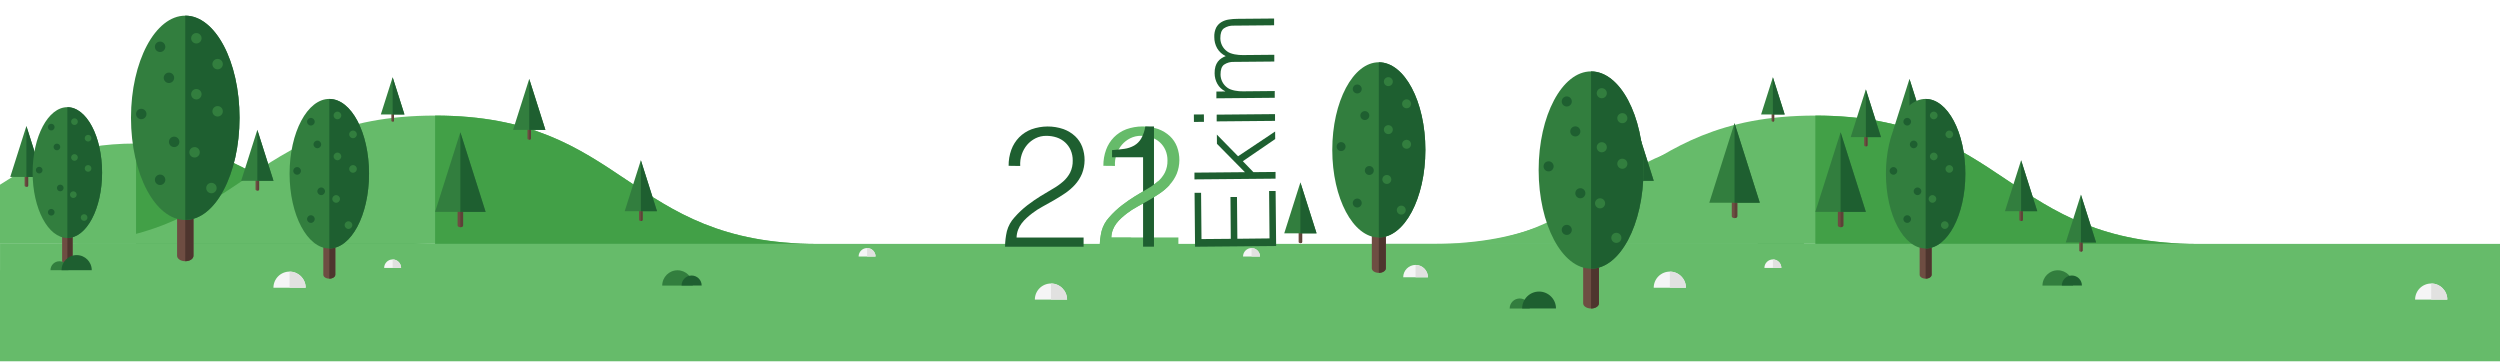
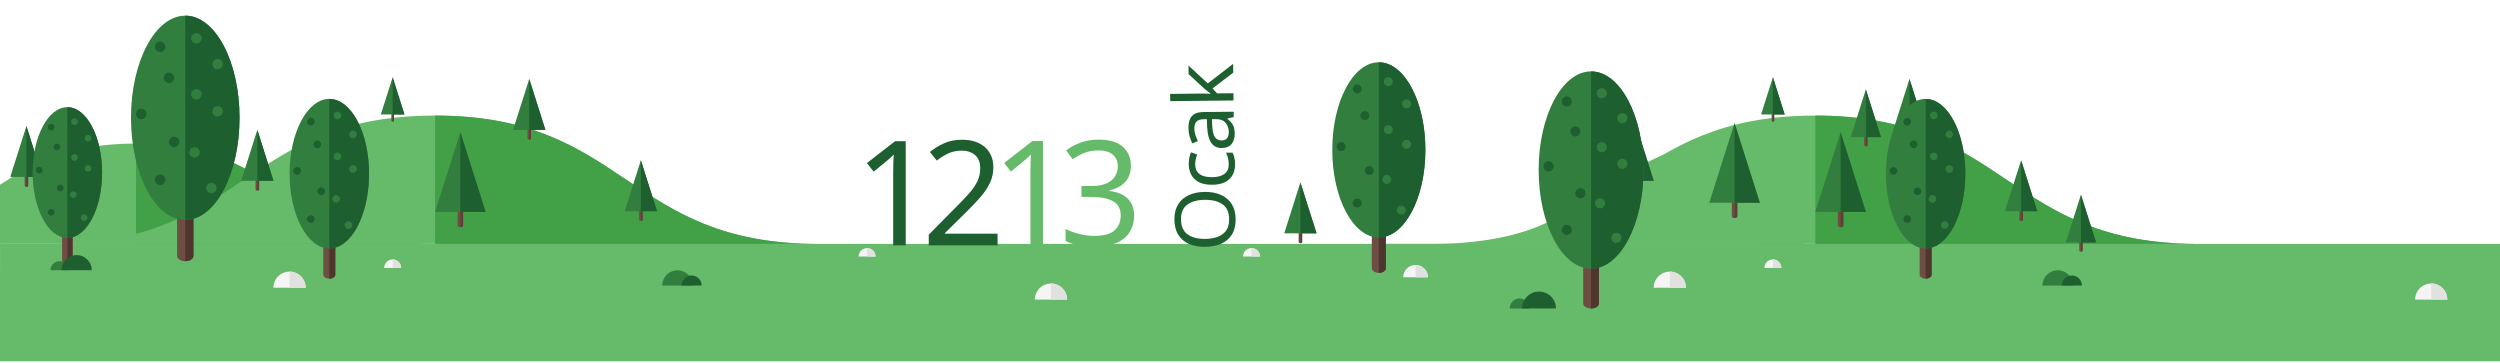
- <svg xmlns="http://www.w3.org/2000/svg" id="Layer_1" data-name="Layer 1" viewBox="0 0 1920 278.46">
-   <defs>
-     <style>.cls-1{fill:#66bb6a;}.cls-2{fill:#42a047;}.cls-3{fill:#327e3e;}.cls-4{fill:#1e5f30;}.cls-5{fill:#f5f5f6;}.cls-6{fill:#e1e1e0;}.cls-7{fill:#6e4d42;}.cls-8{fill:#5d4137;}.cls-9{fill:#4e352e;}</style>
+ <svg xmlns="http://www.w3.org/2000/svg" id="Layer_1" data-name="Layer 1" viewBox="0 0 1920 278.46" version="1.1">
+   <defs id="defs4">
+     <style id="style2">.cls-1{fill:#66bb6a;}.cls-2{fill:#42a047;}.cls-3{fill:#327e3e;}.cls-4{fill:#1e5f30;}.cls-5{fill:#f5f5f6;}.cls-6{fill:#e1e1e0;}.cls-7{fill:#6e4d42;}.cls-8{fill:#5d4137;}.cls-9{fill:#4e352e;}</style>
  </defs>
-   <rect class="cls-1" x="-0.81" y="207.51" width="2271.03" height="69.95" />
-   <path class="cls-1" d="M1385.44,108.66v78.65H1107.66c121.15,0,121.15-81.31,242.32-81.31A222.06,222.06,0,0,1,1385.44,108.66Z" />
-   <path class="cls-2" d="M1385.44,108.66v78.65H1350V106A222.06,222.06,0,0,1,1385.44,108.66Z" />
-   <rect class="cls-1" x="1060.06" y="187.3" width="1210.17" height="47.04" />
-   <path class="cls-1" d="M1687.86,187.3C1541,187.3,1541,88.76,1394.18,88.76S1247.34,187.3,1100.5,187.3Z" />
-   <path class="cls-2" d="M1394.18,187.3h293.68C1541,187.3,1541,88.76,1394.18,88.76h0Z" />
-   <path class="cls-3" d="M1580.37,207.57a11.75,11.75,0,0,0-11.75,11.75h23.49A11.75,11.75,0,0,0,1580.37,207.57Z" />
-   <path class="cls-4" d="M1591.2,211.59a7.72,7.72,0,0,0-7.72,7.72h15.44A7.72,7.72,0,0,0,1591.2,211.59Z" />
-   <path class="cls-5" d="M1867.17,217.73a12.37,12.37,0,0,0-12.37,12.37h24.74A12.37,12.37,0,0,0,1867.17,217.73Z" />
-   <path class="cls-6" d="M1879.54,230.1a12.37,12.37,0,0,0-12.37-12.37V230.1Z" />
-   <path class="cls-5" d="M1282.43,208.59A12.37,12.37,0,0,0,1270.06,221h24.74A12.37,12.37,0,0,0,1282.43,208.59Z" />
-   <path class="cls-6" d="M1294.8,221a12.37,12.37,0,0,0-12.37-12.37V221Z" />
-   <path class="cls-5" d="M1361.58,199.24a6.52,6.52,0,0,0-6.52,6.52h13A6.52,6.52,0,0,0,1361.58,199.24Z" />
-   <path class="cls-6" d="M1368.1,205.76a6.52,6.52,0,0,0-6.52-6.52v6.52Z" />
-   <path class="cls-7" d="M1465.13,92.18V106.4c0,.49.61.89,1.35.89s1.35-.4,1.35-.89V92.18Z" />
-   <path class="cls-8" d="M1467.84,92.18V106.4c0,.49-.61.89-1.35.89V92.18Z" />
-   <polygon class="cls-3" points="1466.48 60.63 1454.08 99.73 1478.89 99.73 1466.48 60.63" />
-   <polygon class="cls-4" points="1478.89 99.73 1466.48 60.63 1466.48 99.73 1478.89 99.73" />
-   <path class="cls-7" d="M1360.59,82.39V92.78c0,.36.44.65,1,.65s1-.29,1-.65V82.39Z" />
-   <path class="cls-8" d="M1362.57,82.39V92.78c0,.36-.44.65-1,.65v-11Z" />
-   <polygon class="cls-3" points="1361.58 59.33 1352.52 87.91 1370.64 87.91 1361.58 59.33" />
-   <polygon class="cls-4" points="1370.64 87.91 1361.58 59.33 1361.58 87.91 1370.64 87.91" />
-   <path class="cls-7" d="M1550.86,154.63v14.22c0,.49.61.89,1.35.89s1.35-.4,1.35-.89V154.63Z" />
-   <path class="cls-8" d="M1553.56,154.63v14.22c0,.49-.61.89-1.35.89V154.63Z" />
-   <polygon class="cls-3" points="1552.21 123.07 1539.81 162.18 1564.61 162.18 1552.21 123.07" />
-   <polygon class="cls-4" points="1564.61 162.18 1552.21 123.07 1552.21 162.18 1564.61 162.18" />
-   <path class="cls-7" d="M1596.88,179.1v13.33c0,.46.57.84,1.27.84s1.27-.37,1.27-.84V179.1Z" />
-   <path class="cls-8" d="M1599.42,179.1v13.33c0,.46-.57.84-1.27.84V179.1Z" />
-   <polygon class="cls-3" points="1598.15 149.51 1586.52 186.19 1609.78 186.19 1598.15 149.51" />
-   <polygon class="cls-4" points="1609.78 186.19 1598.15 149.51 1598.15 186.19 1609.78 186.19" />
-   <path class="cls-7" d="M1431.7,98.25v13.33c0,.46.57.84,1.27.84s1.27-.37,1.27-.84V98.25Z" />
-   <path class="cls-8" d="M1434.24,98.25v13.33c0,.46-.57.84-1.27.84V98.25Z" />
-   <polygon class="cls-3" points="1432.97 68.66 1421.34 105.33 1444.6 105.33 1432.97 68.66" />
-   <polygon class="cls-4" points="1444.6 105.33 1432.97 68.66 1432.97 105.33 1444.6 105.33" />
-   <path class="cls-7" d="M1256.31,131.3v14.22c0,.49.61.89,1.35.89s1.35-.4,1.35-.89V131.3Z" />
-   <path class="cls-8" d="M1259,131.3v14.22c0,.49-.61.89-1.35.89V131.3Z" />
-   <polygon class="cls-3" points="1257.66 99.74 1245.26 138.85 1270.06 138.85 1257.66 99.74" />
-   <polygon class="cls-4" points="1270.06 138.85 1257.66 99.74 1257.66 138.85 1270.06 138.85" />
-   <path class="cls-7" d="M1079,128.36v14.22c0,.49.61.89,1.35.89s1.35-.4,1.35-.89V128.36Z" />
-   <path class="cls-8" d="M1081.66,128.36v14.22c0,.49-.61.89-1.35.89V128.36Z" />
-   <polygon class="cls-3" points="1080.31 96.81 1067.9 135.91 1092.71 135.91 1080.31 96.81" />
-   <polygon class="cls-4" points="1092.71 135.91 1080.31 96.81 1080.31 135.91 1092.71 135.91" />
-   <path class="cls-7" d="M1411.46,150.89v22.23c0,.77.95,1.39,2.11,1.39s2.11-.62,2.11-1.39V150.89Z" />
-   <path class="cls-8" d="M1415.69,150.89v22.23c0,.77-.95,1.39-2.11,1.39V150.89Z" />
-   <polygon class="cls-3" points="1413.58 101.55 1394.18 162.7 1432.97 162.7 1413.58 101.55" />
-   <polygon class="cls-4" points="1432.97 162.7 1413.58 101.55 1413.58 162.7 1432.97 162.7" />
-   <path class="cls-7" d="M1330,143.89v22.23c0,.77.95,1.39,2.11,1.39s2.11-.62,2.11-1.39V143.89Z" />
-   <path class="cls-8" d="M1334.24,143.89v22.23c0,.77-.95,1.39-2.11,1.39V143.89Z" />
-   <polygon class="cls-3" points="1332.12 94.55 1312.73 155.7 1351.52 155.7 1332.12 94.55" />
-   <polygon class="cls-4" points="1351.52 155.7 1332.12 94.55 1332.12 155.7 1351.52 155.7" />
-   <path class="cls-3" d="M1105.67,200.64a6.88,6.88,0,0,0-6.88,6.88h13.75A6.88,6.88,0,0,0,1105.67,200.64Z" />
-   <path class="cls-4" d="M1118.91,195.91a11.6,11.6,0,0,0-11.6,11.6h23.2A11.6,11.6,0,0,0,1118.91,195.91Z" />
-   <rect class="cls-1" x="0.02" y="187.3" width="1210.17" height="47.04" />
-   <path class="cls-1" d="M334.15,187.31H0V141.86c25.64-16.7,53.93-31.63,104.45-31.63C219.32,110.23,219.32,187.31,334.15,187.31Z" />
-   <path class="cls-2" d="M104.48,187.3H334.15c-114.83,0-114.83-77.06-229.67-77.06h0Z" />
-   <path class="cls-1" d="M627.83,187.3C481,187.3,481,88.76,334.15,88.76S187.31,187.3,40.47,187.3Z" />
-   <path class="cls-2" d="M334.15,187.3H627.83C481,187.3,481,88.76,334.15,88.76h0Z" />
-   <path class="cls-7" d="M248.31,162.59V211c0,1.67,2.06,3,4.6,3s4.6-1.36,4.6-3V162.59Z" />
-   <path class="cls-9" d="M257.51,162.59V211c0,1.67-2.06,3-4.6,3V162.59Z" />
-   <ellipse class="cls-3" cx="252.91" cy="133.4" rx="30.51" ry="57.43" />
-   <path class="cls-4" d="M252.91,76V190.83c16.85,0,30.51-25.71,30.51-57.43S269.76,76,252.91,76Z" />
-   <circle class="cls-4" cx="238.76" cy="168.24" r="2.94" />
-   <circle class="cls-4" cx="246.67" cy="146.91" r="2.94" />
-   <circle class="cls-4" cx="228.18" cy="131.25" r="2.94" />
-   <circle class="cls-4" cx="243.73" cy="110.91" r="2.94" />
-   <circle class="cls-3" cx="259.15" cy="88.67" r="2.94" />
-   <circle class="cls-3" cx="271.11" cy="103.2" r="2.94" />
-   <circle class="cls-3" cx="259.15" cy="120.14" r="2.94" />
-   <circle class="cls-3" cx="271.11" cy="129.74" r="2.94" />
-   <circle class="cls-3" cx="258.15" cy="152.79" r="2.94" />
-   <circle class="cls-3" cx="267.63" cy="172.88" r="2.94" />
-   <circle class="cls-4" cx="238.76" cy="93.48" r="2.94" />
-   <path class="cls-7" d="M136,130.36v66.11c0,2.29,2.81,4.14,6.29,4.14s6.29-1.85,6.29-4.14V130.36Z" />
-   <path class="cls-9" d="M148.56,130.36v66.11c0,2.29-2.81,4.14-6.29,4.14V130.36Z" />
-   <ellipse class="cls-3" cx="142.28" cy="90.49" rx="41.68" ry="78.45" />
-   <path class="cls-4" d="M142.28,12v156.9c23,0,41.68-35.12,41.68-78.45S165.3,12,142.28,12Z" />
-   <circle class="cls-4" cx="122.95" cy="138.08" r="4.01" />
-   <circle class="cls-4" cx="133.75" cy="108.95" r="4.01" />
-   <circle class="cls-4" cx="108.49" cy="87.55" r="4.01" />
-   <circle class="cls-4" cx="129.74" cy="59.76" r="4.01" />
-   <circle class="cls-3" cx="150.8" cy="29.39" r="4.01" />
-   <circle class="cls-3" cx="167.13" cy="49.24" r="4.01" />
-   <circle class="cls-3" cx="150.8" cy="72.36" r="4.01" />
-   <circle class="cls-3" cx="167.13" cy="85.48" r="4.01" />
-   <circle class="cls-3" cx="149.43" cy="116.97" r="4.01" />
-   <circle class="cls-3" cx="162.38" cy="144.42" r="4.01" />
-   <circle class="cls-4" cx="122.95" cy="35.94" r="4.01" />
-   <path class="cls-7" d="M1053.55,149.3V206c0,2,2.41,3.55,5.39,3.55s5.39-1.59,5.39-3.55V149.3Z" />
-   <path class="cls-9" d="M1064.33,149.3V206c0,2-2.41,3.55-5.39,3.55V149.3Z" />
-   <ellipse class="cls-3" cx="1058.94" cy="115.11" rx="35.75" ry="67.28" />
-   <path class="cls-4" d="M1058.94,47.83V182.39c19.74,0,35.75-30.12,35.75-67.28S1078.69,47.83,1058.94,47.83Z" />
-   <circle class="cls-4" cx="1042.37" cy="155.93" r="3.44" />
-   <circle class="cls-4" cx="1051.63" cy="130.94" r="3.44" />
-   <circle class="cls-4" cx="1029.97" cy="112.59" r="3.44" />
-   <circle class="cls-4" cx="1048.19" cy="88.76" r="3.44" />
-   <circle class="cls-3" cx="1066.25" cy="62.7" r="3.44" />
-   <circle class="cls-3" cx="1080.26" cy="79.73" r="3.44" />
-   <circle class="cls-3" cx="1066.25" cy="99.56" r="3.44" />
-   <circle class="cls-3" cx="1080.26" cy="110.81" r="3.44" />
-   <circle class="cls-3" cx="1065.08" cy="137.82" r="3.44" />
-   <circle class="cls-3" cx="1076.18" cy="161.36" r="3.44" />
-   <circle class="cls-4" cx="1042.37" cy="68.33" r="3.44" />
-   <path class="cls-3" d="M520.34,207.57a11.75,11.75,0,0,0-11.75,11.75h23.49A11.75,11.75,0,0,0,520.34,207.57Z" />
-   <path class="cls-4" d="M531.17,211.59a7.72,7.72,0,0,0-7.72,7.72h15.44A7.72,7.72,0,0,0,531.17,211.59Z" />
-   <path class="cls-7" d="M1215.87,169.09v63.84c0,2.21,2.72,4,6.07,4s6.07-1.79,6.07-4V169.09Z" />
-   <path class="cls-9" d="M1228,169.09v63.84c0,2.21-2.72,4-6.07,4V169.09Z" />
-   <ellipse class="cls-3" cx="1221.94" cy="130.59" rx="40.26" ry="75.76" />
-   <path class="cls-4" d="M1221.94,54.83V206.35c22.23,0,40.26-33.92,40.26-75.76S1244.18,54.83,1221.94,54.83Z" />
-   <circle class="cls-4" cx="1203.28" cy="176.55" r="3.88" />
-   <circle class="cls-4" cx="1213.71" cy="148.41" r="3.88" />
-   <circle class="cls-4" cx="1189.32" cy="127.76" r="3.88" />
-   <circle class="cls-4" cx="1209.84" cy="100.92" r="3.88" />
-   <circle class="cls-3" cx="1230.17" cy="71.58" r="3.88" />
-   <circle class="cls-3" cx="1245.95" cy="90.75" r="3.88" />
-   <circle class="cls-3" cx="1230.17" cy="113.09" r="3.88" />
-   <circle class="cls-3" cx="1245.95" cy="125.76" r="3.88" />
-   <circle class="cls-3" cx="1228.86" cy="156.16" r="3.88" />
-   <circle class="cls-3" cx="1241.36" cy="182.67" r="3.88" />
-   <circle class="cls-4" cx="1203.28" cy="77.92" r="3.88" />
-   <path class="cls-3" d="M1167.14,229.22a7.72,7.72,0,0,0-7.72,7.72h15.44A7.72,7.72,0,0,0,1167.14,229.22Z" />
-   <path class="cls-4" d="M1182,223.92a13,13,0,0,0-13,13h26A13,13,0,0,0,1182,223.92Z" />
-   <path class="cls-5" d="M807.14,217.73a12.37,12.37,0,0,0-12.37,12.37h24.74A12.37,12.37,0,0,0,807.14,217.73Z" />
-   <path class="cls-6" d="M819.51,230.1a12.37,12.37,0,0,0-12.37-12.37V230.1Z" />
-   <path class="cls-5" d="M222.4,208.59A12.37,12.37,0,0,0,210,221h24.74A12.37,12.37,0,0,0,222.4,208.59Z" />
-   <path class="cls-6" d="M234.77,221a12.37,12.37,0,0,0-12.37-12.37V221Z" />
-   <path class="cls-5" d="M961.17,190.5a6.52,6.52,0,0,0-6.52,6.52h13A6.52,6.52,0,0,0,961.17,190.5Z" />
-   <path class="cls-6" d="M967.69,197a6.52,6.52,0,0,0-6.52-6.52V197Z" />
-   <path class="cls-5" d="M665.93,190.5a6.52,6.52,0,0,0-6.52,6.52h13A6.52,6.52,0,0,0,665.93,190.5Z" />
-   <path class="cls-6" d="M672.45,197a6.52,6.52,0,0,0-6.52-6.52V197Z" />
-   <path class="cls-5" d="M301.55,199.24a6.52,6.52,0,0,0-6.52,6.52h13A6.52,6.52,0,0,0,301.55,199.24Z" />
-   <path class="cls-6" d="M308.06,205.76a6.52,6.52,0,0,0-6.52-6.52v6.52Z" />
-   <path class="cls-5" d="M1087.16,203.46a9.49,9.49,0,0,0-9.49,9.49h19A9.49,9.49,0,0,0,1087.16,203.46Z" />
-   <path class="cls-6" d="M1096.64,213a9.49,9.49,0,0,0-9.49-9.49V213Z" />
-   <path class="cls-7" d="M405.1,92.18V106.4c0,.49.61.89,1.35.89s1.35-.4,1.35-.89V92.18Z" />
-   <path class="cls-8" d="M407.8,92.18V106.4c0,.49-.61.89-1.35.89V92.18Z" />
-   <polygon class="cls-3" points="406.45 60.63 394.05 99.73 418.86 99.73 406.45 60.63" />
-   <polygon class="cls-4" points="418.86 99.73 406.45 60.63 406.45 99.73 418.86 99.73" />
-   <path class="cls-7" d="M300.56,82.39V92.78c0,.36.44.65,1,.65s1-.29,1-.65V82.39Z" />
-   <path class="cls-8" d="M302.54,82.39V92.78c0,.36-.44.65-1,.65v-11Z" />
-   <polygon class="cls-3" points="301.55 59.33 292.48 87.91 310.61 87.91 301.55 59.33" />
-   <polygon class="cls-4" points="310.61 87.91 301.55 59.33 301.55 87.91 310.61 87.91" />
-   <path class="cls-7" d="M490.83,154.63v14.22c0,.49.61.89,1.35.89s1.35-.4,1.35-.89V154.63Z" />
-   <path class="cls-8" d="M493.53,154.63v14.22c0,.49-.61.89-1.35.89V154.63Z" />
-   <polygon class="cls-3" points="492.18 123.07 479.78 162.18 504.58 162.18 492.18 123.07" />
-   <polygon class="cls-4" points="504.58 162.18 492.18 123.07 492.18 162.18 504.58 162.18" />
-   <path class="cls-7" d="M997.35,171.64v14.22c0,.49.61.89,1.35.89s1.35-.4,1.35-.89V171.64Z" />
-   <path class="cls-8" d="M1000.06,171.64v14.22c0,.49-.61.89-1.35.89V171.64Z" />
-   <polygon class="cls-3" points="998.7 140.09 986.3 179.19 1011.11 179.19 998.7 140.09" />
-   <polygon class="cls-4" points="1011.11 179.19 998.7 140.09 998.7 179.19 1011.11 179.19" />
-   <path class="cls-7" d="M196.27,131.3v14.22c0,.49.61.89,1.35.89s1.35-.4,1.35-.89V131.3Z" />
-   <path class="cls-8" d="M199,131.3v14.22c0,.49-.61.89-1.35.89V131.3Z" />
-   <polygon class="cls-3" points="197.63 99.74 185.22 138.85 210.03 138.85 197.63 99.74" />
-   <polygon class="cls-4" points="210.03 138.85 197.63 99.74 197.63 138.85 210.03 138.85" />
-   <path class="cls-7" d="M18.92,128.36v14.22c0,.49.61.89,1.35.89s1.35-.4,1.35-.89V128.36Z" />
-   <path class="cls-8" d="M21.63,128.36v14.22c0,.49-.61.89-1.35.89V128.36Z" />
-   <polygon class="cls-3" points="20.27 96.81 7.87 135.91 32.67 135.91 20.27 96.81" />
-   <polygon class="cls-4" points="32.67 135.91 20.27 96.81 20.27 135.91 32.67 135.91" />
-   <path class="cls-7" d="M351.43,150.89v22.23c0,.77.95,1.39,2.11,1.39s2.11-.62,2.11-1.39V150.89Z" />
-   <path class="cls-8" d="M355.66,150.89v22.23c0,.77-.95,1.39-2.11,1.39V150.89Z" />
-   <polygon class="cls-3" points="353.54 101.55 334.15 162.7 372.94 162.7 353.54 101.55" />
-   <polygon class="cls-4" points="372.94 162.7 353.54 101.55 353.54 162.7 372.94 162.7" />
-   <path class="cls-7" d="M47.71,158.06v42.32c0,1.46,1.8,2.65,4,2.65s4-1.19,4-2.65V158.06Z" />
-   <path class="cls-9" d="M55.76,158.06v42.32c0,1.46-1.8,2.65-4,2.65v-45Z" />
-   <ellipse class="cls-3" cx="51.73" cy="132.54" rx="26.68" ry="50.22" />
-   <path class="cls-4" d="M51.73,82.32V182.76c14.74,0,26.68-22.48,26.68-50.22S66.47,82.32,51.73,82.32Z" />
-   <circle class="cls-4" cx="39.36" cy="163.01" r="2.57" />
-   <circle class="cls-4" cx="46.28" cy="144.36" r="2.57" />
-   <circle class="cls-4" cx="30.11" cy="130.66" r="2.57" />
-   <circle class="cls-4" cx="43.71" cy="112.87" r="2.57" />
-   <circle class="cls-3" cx="57.19" cy="93.43" r="2.57" />
-   <circle class="cls-3" cx="67.64" cy="106.13" r="2.57" />
-   <circle class="cls-3" cx="57.19" cy="120.94" r="2.57" />
-   <circle class="cls-3" cx="67.64" cy="129.34" r="2.57" />
-   <circle class="cls-3" cx="56.31" cy="149.49" r="2.57" />
-   <circle class="cls-3" cx="64.6" cy="167.06" r="2.57" />
-   <circle class="cls-4" cx="39.36" cy="97.63" r="2.57" />
-   <path class="cls-3" d="M45.64,200.64a6.88,6.88,0,0,0-6.88,6.88H52.52A6.88,6.88,0,0,0,45.64,200.64Z" />
-   <path class="cls-4" d="M58.87,195.91a11.6,11.6,0,0,0-11.6,11.6h23.2A11.6,11.6,0,0,0,58.87,195.91Z" />
-   <path class="cls-7" d="M1474.29,162.59V211c0,1.67,2.06,3,4.6,3s4.6-1.36,4.6-3V162.59Z" />
-   <path class="cls-9" d="M1483.49,162.59V211c0,1.67-2.06,3-4.6,3V162.59Z" />
-   <ellipse class="cls-3" cx="1478.89" cy="133.4" rx="30.51" ry="57.43" />
-   <path class="cls-4" d="M1478.89,76V190.83c16.85,0,30.51-25.71,30.51-57.43S1495.74,76,1478.89,76Z" />
-   <circle class="cls-4" cx="1464.74" cy="168.24" r="2.94" />
-   <circle class="cls-4" cx="1472.65" cy="146.91" r="2.94" />
-   <circle class="cls-4" cx="1454.16" cy="131.25" r="2.94" />
-   <circle class="cls-4" cx="1469.71" cy="110.91" r="2.94" />
-   <circle class="cls-3" cx="1485.12" cy="88.67" r="2.94" />
-   <circle class="cls-3" cx="1497.08" cy="103.2" r="2.94" />
-   <circle class="cls-3" cx="1485.12" cy="120.14" r="2.94" />
-   <circle class="cls-3" cx="1497.08" cy="129.74" r="2.94" />
-   <circle class="cls-3" cx="1484.13" cy="152.79" r="2.94" />
-   <circle class="cls-3" cx="1493.6" cy="172.88" r="2.94" />
-   <circle class="cls-4" cx="1464.74" cy="93.48" r="2.94" />
-   <path class="cls-4" d="M980.08,188.94l-62.28.56-.37-41.44,5,0,.32,35.55,22.49-.2L945,151.28l5,0,.29,32.09L975,183.1l-.33-36.42,5,0Z" />
-   <path class="cls-4" d="M979.62,137.21l-62.28.56,0-5.19,38.75-.35-21.48-21.78-.06-7.09L950.83,120l28.47-19,.05,5.8-24.85,17,8.12,8.41,17-.15Z" />
-   <path class="cls-4" d="M924.64,93.58l-7.7.07-.05-5.71,7.7-.07Zm54.58-.75-44.81.4,0-5.19,44.81-.4Z" />
-   <path class="cls-4" d="M979,69.91l0,5.19-44.81.4,0-5.19,6.75-.06v-.17a13.66,13.66,0,0,1-6-5.66,16.69,16.69,0,0,1-2.11-8.11,17.51,17.51,0,0,1,.64-5.28,11.94,11.94,0,0,1,1.83-3.69,10.74,10.74,0,0,1,2.7-2.53,18.56,18.56,0,0,1,3.36-1.72,15.1,15.1,0,0,1-6.58-6,17.24,17.24,0,0,1-2.2-8.59,15.08,15.08,0,0,1,1.45-7.32A11,11,0,0,1,938,17a15.36,15.36,0,0,1,5.65-2,44.72,44.72,0,0,1,6.57-.53l28.29-.25,0,5.19-31,.28a12.63,12.63,0,0,0-7.59,2.1q-2.75,2.06-2.7,7.59a12.53,12.53,0,0,0,5.19,10.08,10,10,0,0,0,2.65,1.4,22,22,0,0,0,3.17.88,25.84,25.84,0,0,0,3.29.45q1.65.11,3,.1l24.14-.22,0,5.19-31,.28a12.63,12.63,0,0,0-7.59,2.1q-2.75,2.06-2.7,7.59a12.53,12.53,0,0,0,5.19,10.08,10,10,0,0,0,2.65,1.4,22,22,0,0,0,3.17.88,25.75,25.75,0,0,0,3.29.45q1.65.11,3,.1Z" />
-   <path class="cls-4" d="M774.62,127.34A34.86,34.86,0,0,1,776.71,115a27,27,0,0,1,6-9.55,26.63,26.63,0,0,1,9.49-6.15,37.19,37.19,0,0,1,24.6-.13,26.67,26.67,0,0,1,8.9,5.43,22,22,0,0,1,5.43,8.11,29,29,0,0,1-.2,20.81,29.91,29.91,0,0,1-5.37,8.38,42.23,42.23,0,0,1-7.59,6.54q-4.25,2.88-8.7,5.43t-8.77,4.91a58.88,58.88,0,0,0-7.72,5q-2.23,1.7-4.32,3.6a30.78,30.78,0,0,0-3.8,4.12,20,20,0,0,0-2.75,4.91,18.23,18.23,0,0,0-1.18,6H832.2v7.07H771.87a55.4,55.4,0,0,1,1.44-12,25.07,25.07,0,0,1,5.76-10.47,69.08,69.08,0,0,1,10-9.42q5.17-3.93,10.14-7t9.42-5.63a47.4,47.4,0,0,0,7.85-5.56,23.41,23.41,0,0,0,5.37-6.81,20,20,0,0,0,2-9.29,19.46,19.46,0,0,0-1.57-8,17.71,17.71,0,0,0-4.32-6,18.16,18.16,0,0,0-6.41-3.73,24.72,24.72,0,0,0-8-1.24,18.07,18.07,0,0,0-8.31,1.9,20.66,20.66,0,0,0-6.41,5,22.31,22.31,0,0,0-4.12,7.33,23.12,23.12,0,0,0-1.18,8.9Z" />
-   <path class="cls-1" d="M847.39,127.34A34.86,34.86,0,0,1,849.48,115a27,27,0,0,1,6-9.55A26.63,26.63,0,0,1,865,99.27a37.19,37.19,0,0,1,24.6-.13,26.67,26.67,0,0,1,8.9,5.43,22,22,0,0,1,5.43,8.11,29,29,0,0,1-.2,20.81,29.91,29.91,0,0,1-5.37,8.38,42.23,42.23,0,0,1-7.59,6.54q-4.25,2.88-8.7,5.43t-8.77,4.91a58.88,58.88,0,0,0-7.72,5q-2.23,1.7-4.32,3.6a30.78,30.78,0,0,0-3.8,4.12,20,20,0,0,0-2.75,4.91,18.23,18.23,0,0,0-1.18,6H905v7.07H844.64a55.4,55.4,0,0,1,1.44-12,25.07,25.07,0,0,1,5.76-10.47,69.08,69.08,0,0,1,10-9.42q5.17-3.93,10.14-7t9.42-5.63a47.4,47.4,0,0,0,7.85-5.56,23.41,23.41,0,0,0,5.37-6.81,20,20,0,0,0,2-9.29,19.46,19.46,0,0,0-1.57-8,17.71,17.71,0,0,0-4.32-6,18.16,18.16,0,0,0-6.41-3.73,24.72,24.72,0,0,0-8-1.24,18.07,18.07,0,0,0-8.31,1.9,20.66,20.66,0,0,0-6.41,5,22.31,22.31,0,0,0-4.12,7.33,23.12,23.12,0,0,0-1.18,8.9Z" />
-   <path class="cls-4" d="M877.88,120.8H854.06v-5.5q5.23-.39,9.49-1a21.48,21.48,0,0,0,7.46-2.49,15.2,15.2,0,0,0,5.37-5.3,26.63,26.63,0,0,0,3.21-9.36h6.67v92.27h-8.38Z" />
-   <path class="cls-1" d="M844.56,189.5a55.4,55.4,0,0,1,1.44-12A25.07,25.07,0,0,1,851.75,167a69.08,69.08,0,0,1,10-9.42q5.17-3.93,10.14-7t9.42-5.63a47.4,47.4,0,0,0,7.85-5.56l9.1,2.62a42.23,42.23,0,0,1-7.59,6.54q-4.25,2.88-8.7,5.43t-8.77,4.91a58.88,58.88,0,0,0-7.72,5q-2.23,1.7-4.32,3.6a30.78,30.78,0,0,0-3.8,4.12,20,20,0,0,0-2.75,4.91,18.23,18.23,0,0,0-1.18,6h15.66" />
+   <rect class="cls-1" x="-0.81" y="207.51" width="2271.03" height="69.95" id="rect8" />
+   <path class="cls-1" d="M1385.44,108.66v78.65H1107.66c121.15,0,121.15-81.31,242.32-81.31A222.06,222.06,0,0,1,1385.44,108.66Z" id="path10" />
+   <path class="cls-2" d="M1385.44,108.66v78.65H1350V106A222.06,222.06,0,0,1,1385.44,108.66Z" id="path12" />
+   <rect class="cls-1" x="1060.06" y="187.3" width="1210.17" height="47.04" id="rect14" />
+   <path class="cls-1" d="M1687.86,187.3C1541,187.3,1541,88.76,1394.18,88.76S1247.34,187.3,1100.5,187.3Z" id="path16" />
+   <path class="cls-2" d="M1394.18,187.3h293.68C1541,187.3,1541,88.76,1394.18,88.76h0Z" id="path18" />
+   <path class="cls-3" d="M1580.37,207.57a11.75,11.75,0,0,0-11.75,11.75h23.49A11.75,11.75,0,0,0,1580.37,207.57Z" id="path20" />
+   <path class="cls-4" d="M1591.2,211.59a7.72,7.72,0,0,0-7.72,7.72h15.44A7.72,7.72,0,0,0,1591.2,211.59Z" id="path22" />
+   <path class="cls-5" d="M1867.17,217.73a12.37,12.37,0,0,0-12.37,12.37h24.74A12.37,12.37,0,0,0,1867.17,217.73Z" id="path24" />
+   <path class="cls-6" d="M1879.54,230.1a12.37,12.37,0,0,0-12.37-12.37V230.1Z" id="path26" />
+   <path class="cls-5" d="M1282.43,208.59A12.37,12.37,0,0,0,1270.06,221h24.74A12.37,12.37,0,0,0,1282.43,208.59Z" id="path28" />
+   <path class="cls-6" d="M1294.8,221a12.37,12.37,0,0,0-12.37-12.37V221Z" id="path30" />
+   <path class="cls-5" d="M1361.58,199.24a6.52,6.52,0,0,0-6.52,6.52h13A6.52,6.52,0,0,0,1361.58,199.24Z" id="path32" />
+   <path class="cls-6" d="M1368.1,205.76a6.52,6.52,0,0,0-6.52-6.52v6.52Z" id="path34" />
+   <path class="cls-7" d="M1465.13,92.18V106.4c0,.49.61.89,1.35.89s1.35-.4,1.35-.89V92.18Z" id="path36" />
+   <path class="cls-8" d="M1467.84,92.18V106.4c0,.49-.61.89-1.35.89V92.18Z" id="path38" />
+   <polygon class="cls-3" points="1466.48 60.63 1454.08 99.73 1478.89 99.73 1466.48 60.63" id="polygon40" />
+   <polygon class="cls-4" points="1478.89 99.73 1466.48 60.63 1466.48 99.73 1478.89 99.73" id="polygon42" />
+   <path class="cls-7" d="M1360.59,82.39V92.78c0,.36.44.65,1,.65s1-.29,1-.65V82.39Z" id="path44" />
+   <path class="cls-8" d="M1362.57,82.39V92.78c0,.36-.44.65-1,.65v-11Z" id="path46" />
+   <polygon class="cls-3" points="1361.58 59.33 1352.52 87.91 1370.64 87.91 1361.58 59.33" id="polygon48" />
+   <polygon class="cls-4" points="1370.64 87.91 1361.58 59.33 1361.58 87.91 1370.64 87.91" id="polygon50" />
+   <path class="cls-7" d="M1550.86,154.63v14.22c0,.49.61.89,1.35.89s1.35-.4,1.35-.89V154.63Z" id="path52" />
+   <path class="cls-8" d="M1553.56,154.63v14.22c0,.49-.61.89-1.35.89V154.63Z" id="path54" />
+   <polygon class="cls-3" points="1552.21 123.07 1539.81 162.18 1564.61 162.18 1552.21 123.07" id="polygon56" />
+   <polygon class="cls-4" points="1564.61 162.18 1552.21 123.07 1552.21 162.18 1564.61 162.18" id="polygon58" />
+   <path class="cls-7" d="M1596.88,179.1v13.33c0,.46.57.84,1.27.84s1.27-.37,1.27-.84V179.1Z" id="path60" />
+   <path class="cls-8" d="M1599.42,179.1v13.33c0,.46-.57.84-1.27.84V179.1Z" id="path62" />
+   <polygon class="cls-3" points="1598.15 149.51 1586.52 186.19 1609.78 186.19 1598.15 149.51" id="polygon64" />
+   <polygon class="cls-4" points="1609.78 186.19 1598.15 149.51 1598.15 186.19 1609.78 186.19" id="polygon66" />
+   <path class="cls-7" d="M1431.7,98.25v13.33c0,.46.57.84,1.27.84s1.27-.37,1.27-.84V98.25Z" id="path68" />
+   <path class="cls-8" d="M1434.24,98.25v13.33c0,.46-.57.84-1.27.84V98.25Z" id="path70" />
+   <polygon class="cls-3" points="1432.97 68.66 1421.34 105.33 1444.6 105.33 1432.97 68.66" id="polygon72" />
+   <polygon class="cls-4" points="1444.6 105.33 1432.97 68.66 1432.97 105.33 1444.6 105.33" id="polygon74" />
+   <path class="cls-7" d="M1256.31,131.3v14.22c0,.49.61.89,1.35.89s1.35-.4,1.35-.89V131.3Z" id="path76" />
+   <path class="cls-8" d="M1259,131.3v14.22c0,.49-.61.89-1.35.89V131.3Z" id="path78" />
+   <polygon class="cls-3" points="1257.66 99.74 1245.26 138.85 1270.06 138.85 1257.66 99.74" id="polygon80" />
+   <polygon class="cls-4" points="1270.06 138.85 1257.66 99.74 1257.66 138.85 1270.06 138.85" id="polygon82" />
+   <path class="cls-7" d="M1079,128.36v14.22c0,.49.61.89,1.35.89s1.35-.4,1.35-.89V128.36Z" id="path84" />
+   <path class="cls-8" d="M1081.66,128.36v14.22c0,.49-.61.89-1.35.89V128.36Z" id="path86" />
+   <polygon class="cls-3" points="1080.31 96.81 1067.9 135.91 1092.71 135.91 1080.31 96.81" id="polygon88" />
+   <polygon class="cls-4" points="1092.71 135.91 1080.31 96.81 1080.31 135.91 1092.71 135.91" id="polygon90" />
+   <path class="cls-7" d="M1411.46,150.89v22.23c0,.77.95,1.39,2.11,1.39s2.11-.62,2.11-1.39V150.89Z" id="path92" />
+   <path class="cls-8" d="M1415.69,150.89v22.23c0,.77-.95,1.39-2.11,1.39V150.89Z" id="path94" />
+   <polygon class="cls-3" points="1413.58 101.55 1394.18 162.7 1432.97 162.7 1413.58 101.55" id="polygon96" />
+   <polygon class="cls-4" points="1432.97 162.7 1413.58 101.55 1413.58 162.7 1432.97 162.7" id="polygon98" />
+   <path class="cls-7" d="M1330,143.89v22.23c0,.77.95,1.39,2.11,1.39s2.11-.62,2.11-1.39V143.89Z" id="path100" />
+   <path class="cls-8" d="M1334.24,143.89v22.23c0,.77-.95,1.39-2.11,1.39V143.89Z" id="path102" />
+   <polygon class="cls-3" points="1332.12 94.55 1312.73 155.7 1351.52 155.7 1332.12 94.55" id="polygon104" />
+   <polygon class="cls-4" points="1351.52 155.7 1332.12 94.55 1332.12 155.7 1351.52 155.7" id="polygon106" />
+   <path class="cls-3" d="M1105.67,200.64a6.88,6.88,0,0,0-6.88,6.88h13.75A6.88,6.88,0,0,0,1105.67,200.64Z" id="path108" />
+   <path class="cls-4" d="M1118.91,195.91a11.6,11.6,0,0,0-11.6,11.6h23.2A11.6,11.6,0,0,0,1118.91,195.91Z" id="path110" />
+   <rect class="cls-1" x="0.02" y="187.3" width="1210.17" height="47.04" id="rect112" />
+   <path class="cls-1" d="M334.15,187.31H0V141.86c25.64-16.7,53.93-31.63,104.45-31.63C219.32,110.23,219.32,187.31,334.15,187.31Z" id="path114" />
+   <path class="cls-2" d="M104.48,187.3H334.15c-114.83,0-114.83-77.06-229.67-77.06h0Z" id="path116" />
+   <path class="cls-1" d="M627.83,187.3C481,187.3,481,88.76,334.15,88.76S187.31,187.3,40.47,187.3Z" id="path118" />
+   <path class="cls-2" d="M334.15,187.3H627.83C481,187.3,481,88.76,334.15,88.76h0Z" id="path120" />
+   <path class="cls-7" d="M248.31,162.59V211c0,1.67,2.06,3,4.6,3s4.6-1.36,4.6-3V162.59Z" id="path122" />
+   <path class="cls-9" d="M257.51,162.59V211c0,1.67-2.06,3-4.6,3V162.59Z" id="path124" />
+   <ellipse class="cls-3" cx="252.91" cy="133.4" rx="30.51" ry="57.43" id="ellipse126" />
+   <path class="cls-4" d="M252.91,76V190.83c16.85,0,30.51-25.71,30.51-57.43S269.76,76,252.91,76Z" id="path128" />
+   <circle class="cls-4" cx="238.76" cy="168.24" r="2.94" id="circle130" />
+   <circle class="cls-4" cx="246.67" cy="146.91" r="2.94" id="circle132" />
+   <circle class="cls-4" cx="228.18" cy="131.25" r="2.94" id="circle134" />
+   <circle class="cls-4" cx="243.73" cy="110.91" r="2.94" id="circle136" />
+   <circle class="cls-3" cx="259.15" cy="88.67" r="2.94" id="circle138" />
+   <circle class="cls-3" cx="271.11" cy="103.2" r="2.94" id="circle140" />
+   <circle class="cls-3" cx="259.15" cy="120.14" r="2.94" id="circle142" />
+   <circle class="cls-3" cx="271.11" cy="129.74" r="2.94" id="circle144" />
+   <circle class="cls-3" cx="258.15" cy="152.79" r="2.94" id="circle146" />
+   <circle class="cls-3" cx="267.63" cy="172.88" r="2.94" id="circle148" />
+   <circle class="cls-4" cx="238.76" cy="93.48" r="2.94" id="circle150" />
+   <path class="cls-7" d="M136,130.36v66.11c0,2.29,2.81,4.14,6.29,4.14s6.29-1.85,6.29-4.14V130.36Z" id="path152" />
+   <path class="cls-9" d="M148.56,130.36v66.11c0,2.29-2.81,4.14-6.29,4.14V130.36Z" id="path154" />
+   <ellipse class="cls-3" cx="142.28" cy="90.49" rx="41.68" ry="78.45" id="ellipse156" />
+   <path class="cls-4" d="M142.28,12v156.9c23,0,41.68-35.12,41.68-78.45S165.3,12,142.28,12Z" id="path158" />
+   <circle class="cls-4" cx="122.95" cy="138.08" r="4.01" id="circle160" />
+   <circle class="cls-4" cx="133.75" cy="108.95" r="4.01" id="circle162" />
+   <circle class="cls-4" cx="108.49" cy="87.55" r="4.01" id="circle164" />
+   <circle class="cls-4" cx="129.74" cy="59.76" r="4.01" id="circle166" />
+   <circle class="cls-3" cx="150.8" cy="29.39" r="4.01" id="circle168" />
+   <circle class="cls-3" cx="167.13" cy="49.24" r="4.01" id="circle170" />
+   <circle class="cls-3" cx="150.8" cy="72.36" r="4.01" id="circle172" />
+   <circle class="cls-3" cx="167.13" cy="85.48" r="4.01" id="circle174" />
+   <circle class="cls-3" cx="149.43" cy="116.97" r="4.01" id="circle176" />
+   <circle class="cls-3" cx="162.38" cy="144.42" r="4.01" id="circle178" />
+   <circle class="cls-4" cx="122.95" cy="35.94" r="4.01" id="circle180" />
+   <path class="cls-7" d="M1053.55,149.3V206c0,2,2.41,3.55,5.39,3.55s5.39-1.59,5.39-3.55V149.3Z" id="path182" />
+   <path class="cls-9" d="M1064.33,149.3V206c0,2-2.41,3.55-5.39,3.55V149.3Z" id="path184" />
+   <ellipse class="cls-3" cx="1058.94" cy="115.11" rx="35.75" ry="67.28" id="ellipse186" />
+   <path class="cls-4" d="M1058.94,47.83V182.39c19.74,0,35.75-30.12,35.75-67.28S1078.69,47.83,1058.94,47.83Z" id="path188" />
+   <circle class="cls-4" cx="1042.37" cy="155.93" r="3.44" id="circle190" />
+   <circle class="cls-4" cx="1051.63" cy="130.94" r="3.44" id="circle192" />
+   <circle class="cls-4" cx="1029.97" cy="112.59" r="3.44" id="circle194" />
+   <circle class="cls-4" cx="1048.19" cy="88.76" r="3.44" id="circle196" />
+   <circle class="cls-3" cx="1066.25" cy="62.7" r="3.44" id="circle198" />
+   <circle class="cls-3" cx="1080.26" cy="79.73" r="3.44" id="circle200" />
+   <circle class="cls-3" cx="1066.25" cy="99.56" r="3.44" id="circle202" />
+   <circle class="cls-3" cx="1080.26" cy="110.81" r="3.44" id="circle204" />
+   <circle class="cls-3" cx="1065.08" cy="137.82" r="3.44" id="circle206" />
+   <circle class="cls-3" cx="1076.18" cy="161.36" r="3.44" id="circle208" />
+   <circle class="cls-4" cx="1042.37" cy="68.33" r="3.44" id="circle210" />
+   <path class="cls-3" d="M520.34,207.57a11.75,11.75,0,0,0-11.75,11.75h23.49A11.75,11.75,0,0,0,520.34,207.57Z" id="path212" />
+   <path class="cls-4" d="M531.17,211.59a7.72,7.72,0,0,0-7.72,7.72h15.44A7.72,7.72,0,0,0,531.17,211.59Z" id="path214" />
+   <path class="cls-7" d="M1215.87,169.09v63.84c0,2.21,2.72,4,6.07,4s6.07-1.79,6.07-4V169.09Z" id="path216" />
+   <path class="cls-9" d="M1228,169.09v63.84c0,2.21-2.72,4-6.07,4V169.09Z" id="path218" />
+   <ellipse class="cls-3" cx="1221.94" cy="130.59" rx="40.26" ry="75.76" id="ellipse220" />
+   <path class="cls-4" d="M1221.94,54.83V206.35c22.23,0,40.26-33.92,40.26-75.76S1244.18,54.83,1221.94,54.83Z" id="path222" />
+   <circle class="cls-4" cx="1203.28" cy="176.55" r="3.88" id="circle224" />
+   <circle class="cls-4" cx="1213.71" cy="148.41" r="3.88" id="circle226" />
+   <circle class="cls-4" cx="1189.32" cy="127.76" r="3.88" id="circle228" />
+   <circle class="cls-4" cx="1209.84" cy="100.92" r="3.88" id="circle230" />
+   <circle class="cls-3" cx="1230.17" cy="71.58" r="3.88" id="circle232" />
+   <circle class="cls-3" cx="1245.95" cy="90.75" r="3.88" id="circle234" />
+   <circle class="cls-3" cx="1230.17" cy="113.09" r="3.88" id="circle236" />
+   <circle class="cls-3" cx="1245.95" cy="125.76" r="3.88" id="circle238" />
+   <circle class="cls-3" cx="1228.86" cy="156.16" r="3.88" id="circle240" />
+   <circle class="cls-3" cx="1241.36" cy="182.67" r="3.88" id="circle242" />
+   <circle class="cls-4" cx="1203.28" cy="77.92" r="3.88" id="circle244" />
+   <path class="cls-3" d="M1167.14,229.22a7.72,7.72,0,0,0-7.72,7.72h15.44A7.72,7.72,0,0,0,1167.14,229.22Z" id="path246" />
+   <path class="cls-4" d="M1182,223.92a13,13,0,0,0-13,13h26A13,13,0,0,0,1182,223.92Z" id="path248" />
+   <path class="cls-5" d="M807.14,217.73a12.37,12.37,0,0,0-12.37,12.37h24.74A12.37,12.37,0,0,0,807.14,217.73Z" id="path250" />
+   <path class="cls-6" d="M819.51,230.1a12.37,12.37,0,0,0-12.37-12.37V230.1Z" id="path252" />
+   <path class="cls-5" d="M222.4,208.59A12.37,12.37,0,0,0,210,221h24.74A12.37,12.37,0,0,0,222.4,208.59Z" id="path254" />
+   <path class="cls-6" d="M234.77,221a12.37,12.37,0,0,0-12.37-12.37V221Z" id="path256" />
+   <path class="cls-5" d="M961.17,190.5a6.52,6.52,0,0,0-6.52,6.52h13A6.52,6.52,0,0,0,961.17,190.5Z" id="path258" />
+   <path class="cls-6" d="M967.69,197a6.52,6.52,0,0,0-6.52-6.52V197Z" id="path260" />
+   <path class="cls-5" d="M665.93,190.5a6.52,6.52,0,0,0-6.52,6.52h13A6.52,6.52,0,0,0,665.93,190.5Z" id="path262" />
+   <path class="cls-6" d="M672.45,197a6.52,6.52,0,0,0-6.52-6.52V197Z" id="path264" />
+   <path class="cls-5" d="M301.55,199.24a6.52,6.52,0,0,0-6.52,6.52h13A6.52,6.52,0,0,0,301.55,199.24Z" id="path266" />
+   <path class="cls-6" d="M308.06,205.76a6.52,6.52,0,0,0-6.52-6.52v6.52Z" id="path268" />
+   <path class="cls-5" d="M1087.16,203.46a9.49,9.49,0,0,0-9.49,9.49h19A9.49,9.49,0,0,0,1087.16,203.46Z" id="path270" />
+   <path class="cls-6" d="M1096.64,213a9.49,9.49,0,0,0-9.49-9.49V213Z" id="path272" />
+   <path class="cls-7" d="M405.1,92.18V106.4c0,.49.61.89,1.35.89s1.35-.4,1.35-.89V92.18Z" id="path274" />
+   <path class="cls-8" d="M407.8,92.18V106.4c0,.49-.61.89-1.35.89V92.18Z" id="path276" />
+   <polygon class="cls-3" points="406.45 60.63 394.05 99.73 418.86 99.73 406.45 60.63" id="polygon278" />
+   <polygon class="cls-4" points="418.86 99.73 406.45 60.63 406.45 99.73 418.86 99.73" id="polygon280" />
+   <path class="cls-7" d="M300.56,82.39V92.78c0,.36.44.65,1,.65s1-.29,1-.65V82.39Z" id="path282" />
+   <path class="cls-8" d="M302.54,82.39V92.78c0,.36-.44.65-1,.65v-11Z" id="path284" />
+   <polygon class="cls-3" points="301.55 59.33 292.48 87.91 310.61 87.91 301.55 59.33" id="polygon286" />
+   <polygon class="cls-4" points="310.61 87.91 301.55 59.33 301.55 87.91 310.61 87.91" id="polygon288" />
+   <path class="cls-7" d="M490.83,154.63v14.22c0,.49.61.89,1.35.89s1.35-.4,1.35-.89V154.63Z" id="path290" />
+   <path class="cls-8" d="M493.53,154.63v14.22c0,.49-.61.89-1.35.89V154.63Z" id="path292" />
+   <polygon class="cls-3" points="492.18 123.07 479.78 162.18 504.58 162.18 492.18 123.07" id="polygon294" />
+   <polygon class="cls-4" points="504.58 162.18 492.18 123.07 492.18 162.18 504.58 162.18" id="polygon296" />
+   <path class="cls-7" d="M997.35,171.64v14.22c0,.49.61.89,1.35.89s1.35-.4,1.35-.89V171.64Z" id="path298" />
+   <path class="cls-8" d="M1000.06,171.64v14.22c0,.49-.61.89-1.35.89V171.64Z" id="path300" />
+   <polygon class="cls-3" points="998.7 140.09 986.3 179.19 1011.11 179.19 998.7 140.09" id="polygon302" />
+   <polygon class="cls-4" points="1011.11 179.19 998.7 140.09 998.7 179.19 1011.11 179.19" id="polygon304" />
+   <path class="cls-7" d="M196.27,131.3v14.22c0,.49.61.89,1.35.89s1.35-.4,1.35-.89V131.3Z" id="path306" />
+   <path class="cls-8" d="M199,131.3v14.22c0,.49-.61.89-1.35.89V131.3Z" id="path308" />
+   <polygon class="cls-3" points="197.63 99.74 185.22 138.85 210.03 138.85 197.63 99.74" id="polygon310" />
+   <polygon class="cls-4" points="210.03 138.85 197.63 99.74 197.63 138.85 210.03 138.85" id="polygon312" />
+   <path class="cls-7" d="M18.92,128.36v14.22c0,.49.61.89,1.35.89s1.35-.4,1.35-.89V128.36Z" id="path314" />
+   <path class="cls-8" d="M21.63,128.36v14.22c0,.49-.61.89-1.35.89V128.36Z" id="path316" />
+   <polygon class="cls-3" points="20.27 96.81 7.87 135.91 32.67 135.91 20.27 96.81" id="polygon318" />
+   <polygon class="cls-4" points="32.67 135.91 20.27 96.81 20.27 135.91 32.67 135.91" id="polygon320" />
+   <path class="cls-7" d="M351.43,150.89v22.23c0,.77.95,1.39,2.11,1.39s2.11-.62,2.11-1.39V150.89Z" id="path322" />
+   <path class="cls-8" d="M355.66,150.89v22.23c0,.77-.95,1.39-2.11,1.39V150.89Z" id="path324" />
+   <polygon class="cls-3" points="353.54 101.55 334.15 162.7 372.94 162.7 353.54 101.55" id="polygon326" />
+   <polygon class="cls-4" points="372.94 162.7 353.54 101.55 353.54 162.7 372.94 162.7" id="polygon328" />
+   <path class="cls-7" d="M47.71,158.06v42.32c0,1.46,1.8,2.65,4,2.65s4-1.19,4-2.65V158.06Z" id="path330" />
+   <path class="cls-9" d="M55.76,158.06v42.32c0,1.46-1.8,2.65-4,2.65v-45Z" id="path332" />
+   <ellipse class="cls-3" cx="51.73" cy="132.54" rx="26.68" ry="50.22" id="ellipse334" />
+   <path class="cls-4" d="M51.73,82.32V182.76c14.74,0,26.68-22.48,26.68-50.22S66.47,82.32,51.73,82.32Z" id="path336" />
+   <circle class="cls-4" cx="39.36" cy="163.01" r="2.57" id="circle338" />
+   <circle class="cls-4" cx="46.28" cy="144.36" r="2.57" id="circle340" />
+   <circle class="cls-4" cx="30.11" cy="130.66" r="2.57" id="circle342" />
+   <circle class="cls-4" cx="43.71" cy="112.87" r="2.57" id="circle344" />
+   <circle class="cls-3" cx="57.19" cy="93.43" r="2.57" id="circle346" />
+   <circle class="cls-3" cx="67.64" cy="106.13" r="2.57" id="circle348" />
+   <circle class="cls-3" cx="57.19" cy="120.94" r="2.57" id="circle350" />
+   <circle class="cls-3" cx="67.64" cy="129.34" r="2.57" id="circle352" />
+   <circle class="cls-3" cx="56.31" cy="149.49" r="2.57" id="circle354" />
+   <circle class="cls-3" cx="64.6" cy="167.06" r="2.57" id="circle356" />
+   <circle class="cls-4" cx="39.36" cy="97.63" r="2.57" id="circle358" />
+   <path class="cls-3" d="M45.64,200.64a6.88,6.88,0,0,0-6.88,6.88H52.52A6.88,6.88,0,0,0,45.64,200.64Z" id="path360" />
+   <path class="cls-4" d="M58.87,195.91a11.6,11.6,0,0,0-11.6,11.6h23.2A11.6,11.6,0,0,0,58.87,195.91Z" id="path362" />
+   <path class="cls-7" d="M1474.29,162.59V211c0,1.67,2.06,3,4.6,3s4.6-1.36,4.6-3V162.59Z" id="path364" />
+   <path class="cls-9" d="M1483.49,162.59V211c0,1.67-2.06,3-4.6,3V162.59Z" id="path366" />
+   <ellipse class="cls-3" cx="1478.89" cy="133.4" rx="30.51" ry="57.43" id="ellipse368" />
+   <path class="cls-4" d="M1478.89,76V190.83c16.85,0,30.51-25.71,30.51-57.43S1495.74,76,1478.89,76Z" id="path370" />
+   <circle class="cls-4" cx="1464.74" cy="168.24" r="2.94" id="circle372" />
+   <circle class="cls-4" cx="1472.65" cy="146.91" r="2.94" id="circle374" />
+   <circle class="cls-4" cx="1454.16" cy="131.25" r="2.94" id="circle376" />
+   <circle class="cls-4" cx="1469.71" cy="110.91" r="2.94" id="circle378" />
+   <circle class="cls-3" cx="1485.12" cy="88.67" r="2.94" id="circle380" />
+   <circle class="cls-3" cx="1497.08" cy="103.2" r="2.94" id="circle382" />
+   <circle class="cls-3" cx="1485.12" cy="120.14" r="2.94" id="circle384" />
+   <circle class="cls-3" cx="1497.08" cy="129.74" r="2.94" id="circle386" />
+   <circle class="cls-3" cx="1484.13" cy="152.79" r="2.94" id="circle388" />
+   <circle class="cls-3" cx="1493.6" cy="172.88" r="2.94" id="circle390" />
+   <circle class="cls-4" cx="1464.74" cy="93.48" r="2.94" id="circle392" />
+   <flowRoot xml:space="preserve" id="flowRoot4965" style="fill:black;stroke:none;stroke-opacity:1;stroke-width:1px;stroke-linejoin:miter;stroke-linecap:butt;fill-opacity:1;font-family:sans-serif;font-style:normal;font-weight:normal;font-size:40px;line-height:125%;letter-spacing:0px;word-spacing:0px">
+     <flowRegion id="flowRegion4967">
+       <rect id="rect4969" width="241.742" height="95.901" x="653.19" y="20.366" />
+     </flowRegion>
+     <flowPara id="flowPara4971" />
+   </flowRoot>
+   <g id="g5960">
+     <text id="text5937" y="188.402" x="655.841" style="font-style:normal;font-weight:normal;font-size:40px;line-height:125%;font-family:sans-serif;letter-spacing:0px;word-spacing:0px;fill:#000000;fill-opacity:1;stroke:none;stroke-width:1px;stroke-linecap:butt;stroke-linejoin:miter;stroke-opacity:1" xml:space="preserve">
+       <tspan style="letter-spacing:-12px" id="tspan5935" y="188.402" x="655.841">
+         <tspan id="tspan5933" style="font-size:112px;line-height:125%;letter-spacing:-12px;fill:#1e5f30;fill-opacity:1" y="188.402" x="655.841">12</tspan>
+       </tspan>
+     </text>
+     <text id="text5943" y="188.324" x="761.25" style="font-style:normal;font-weight:normal;font-size:40px;line-height:125%;font-family:sans-serif;letter-spacing:0px;word-spacing:0px;fill:#66bb6a;fill-opacity:1;stroke:none;stroke-width:1px;stroke-linecap:butt;stroke-linejoin:miter;stroke-opacity:1" xml:space="preserve">
+       <tspan style="letter-spacing:-12px" id="tspan5941" y="188.324" x="761.25">
+         <tspan id="tspan5939" style="font-size:112px;line-height:125%;letter-spacing:-12px;fill:#66bb6a;fill-opacity:1" y="188.324" x="761.25">13</tspan>
+       </tspan>
+     </text>
+     <text transform="rotate(-90.61348)" id="text5949" y="946.484" x="-203.359" style="font-style:normal;font-weight:normal;font-size:40px;line-height:125%;font-family:sans-serif;letter-spacing:0px;word-spacing:0px;fill:#1e5f30;fill-opacity:1;stroke:none;stroke-width:1px;stroke-linecap:butt;stroke-linejoin:miter;stroke-opacity:1" xml:space="preserve">
+       <tspan id="tspan5947" y="946.484" x="-203.359">
+         <tspan id="tspan5945" style="font-size:64px;line-height:125%;letter-spacing:-2px" y="946.484" x="-203.359">Ocak</tspan>
+       </tspan>
+     </text>
+   </g>
</svg>
